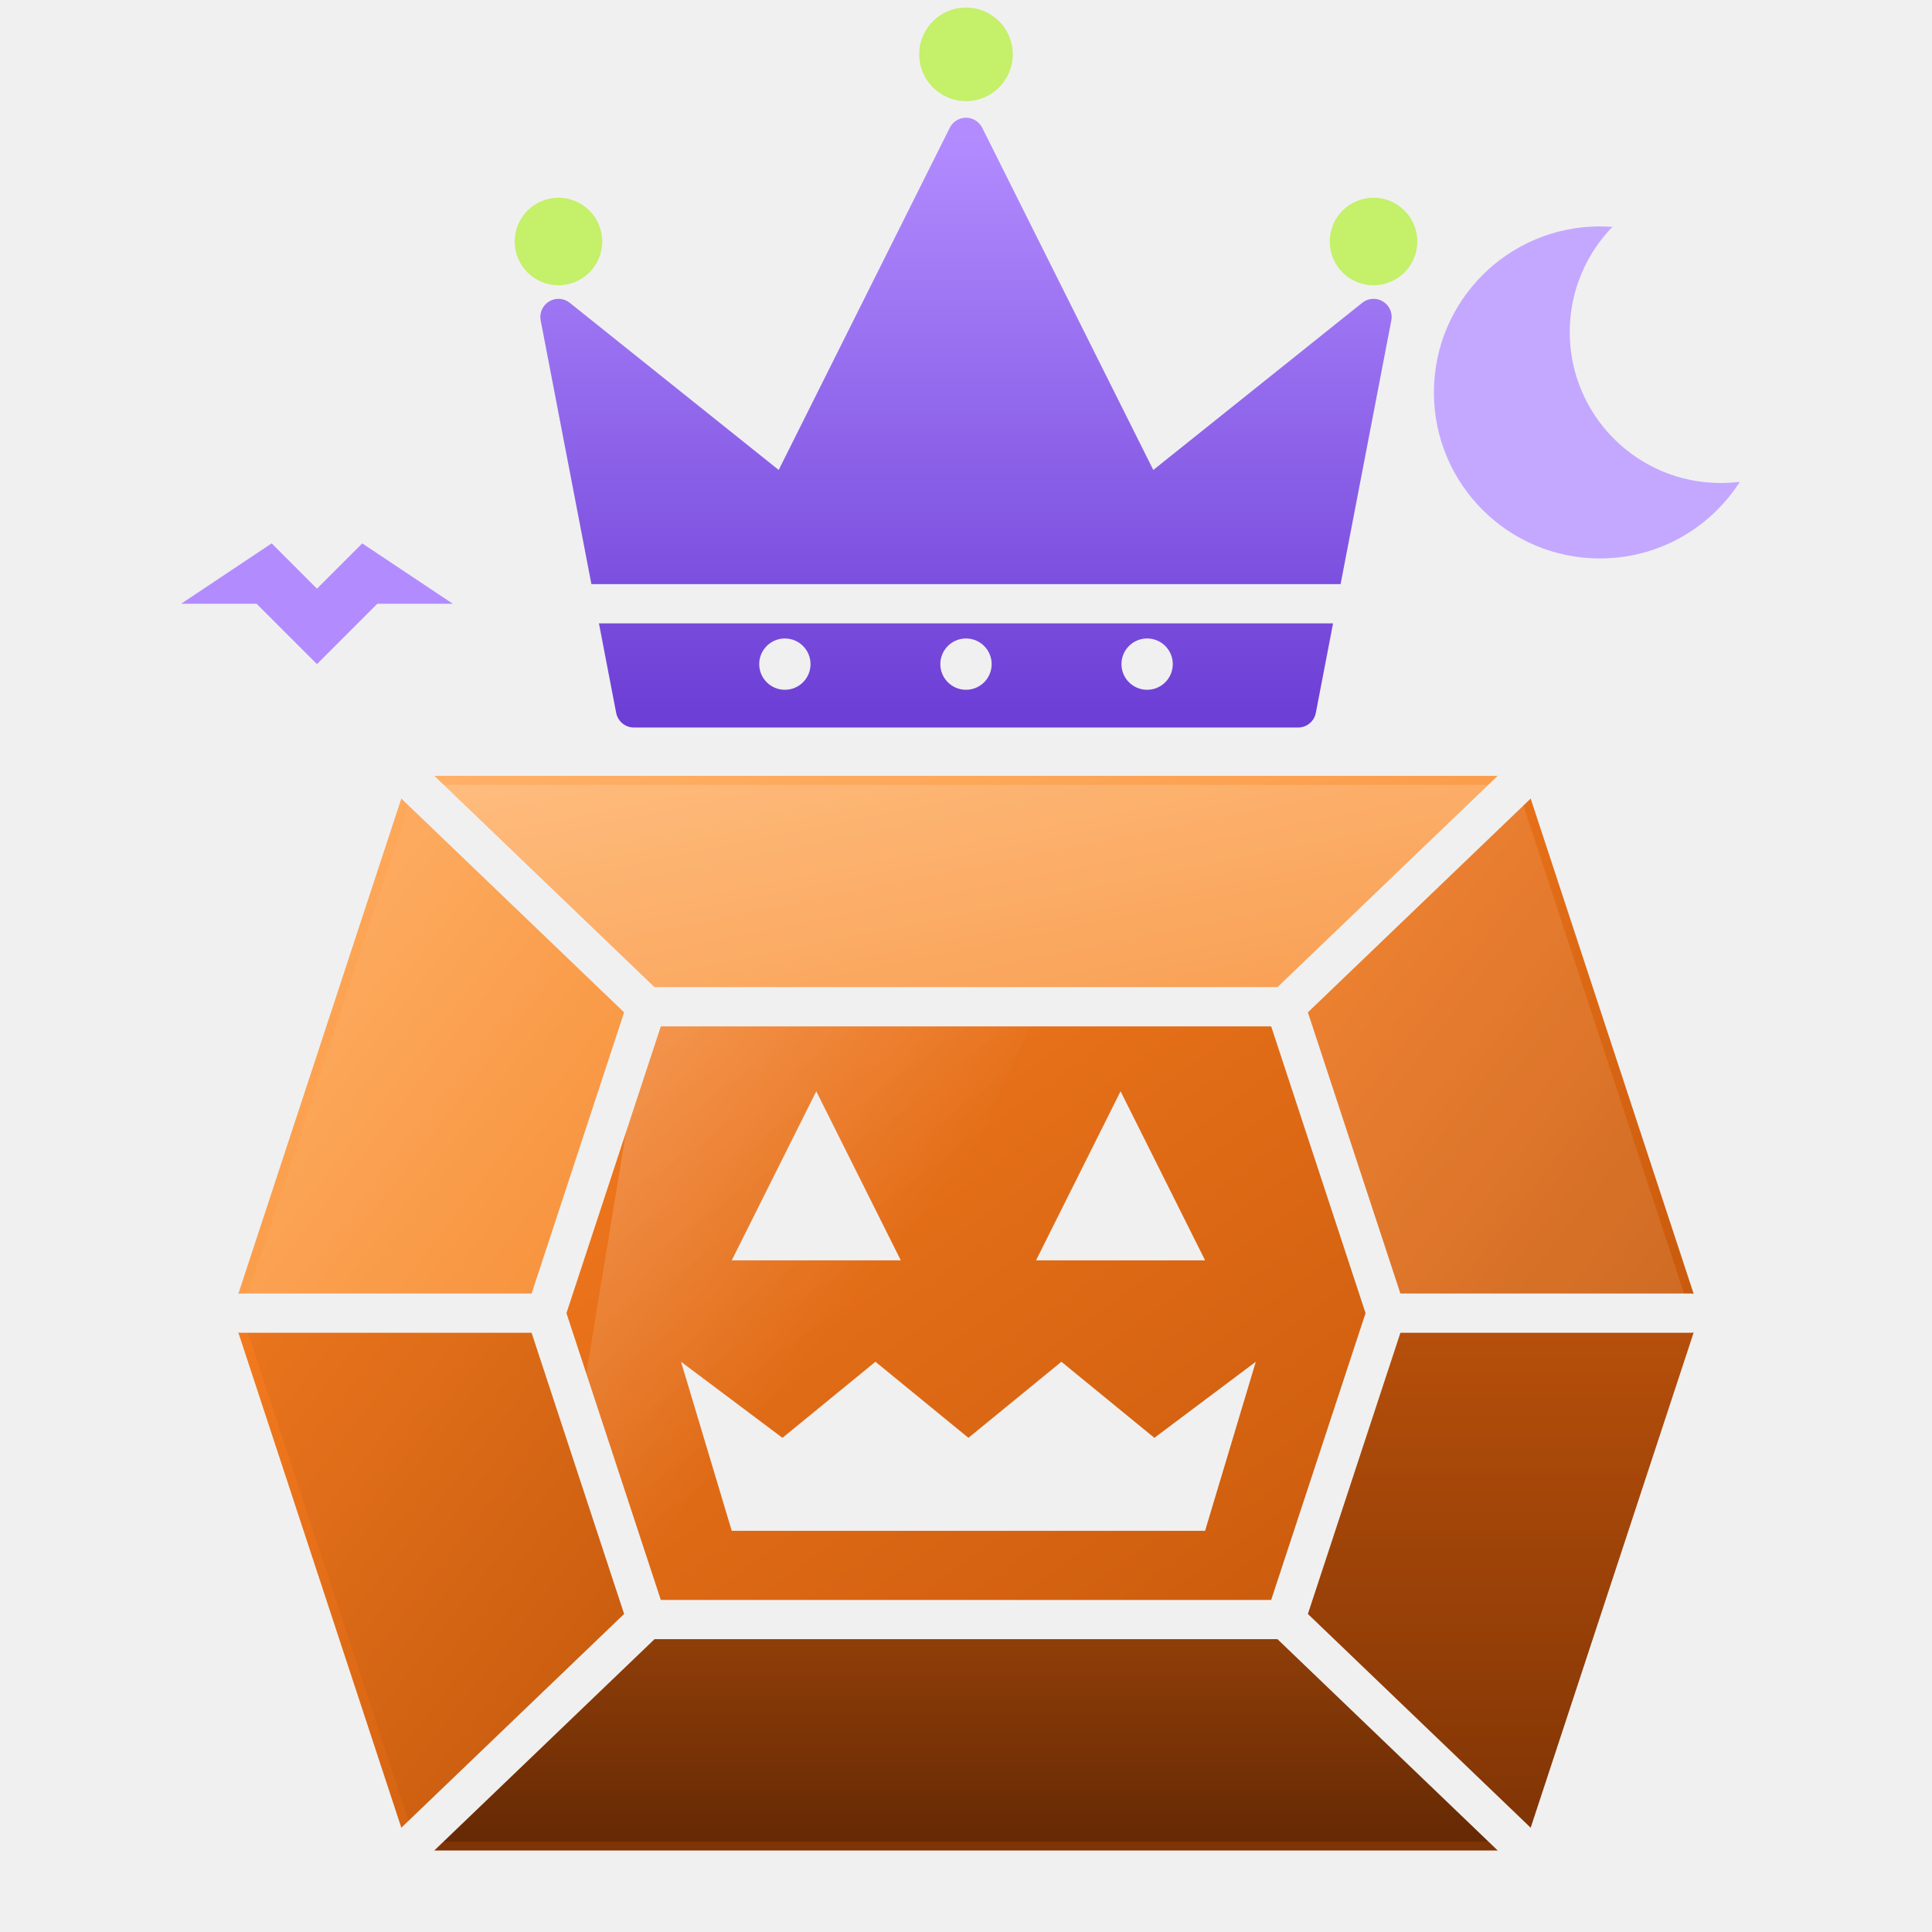
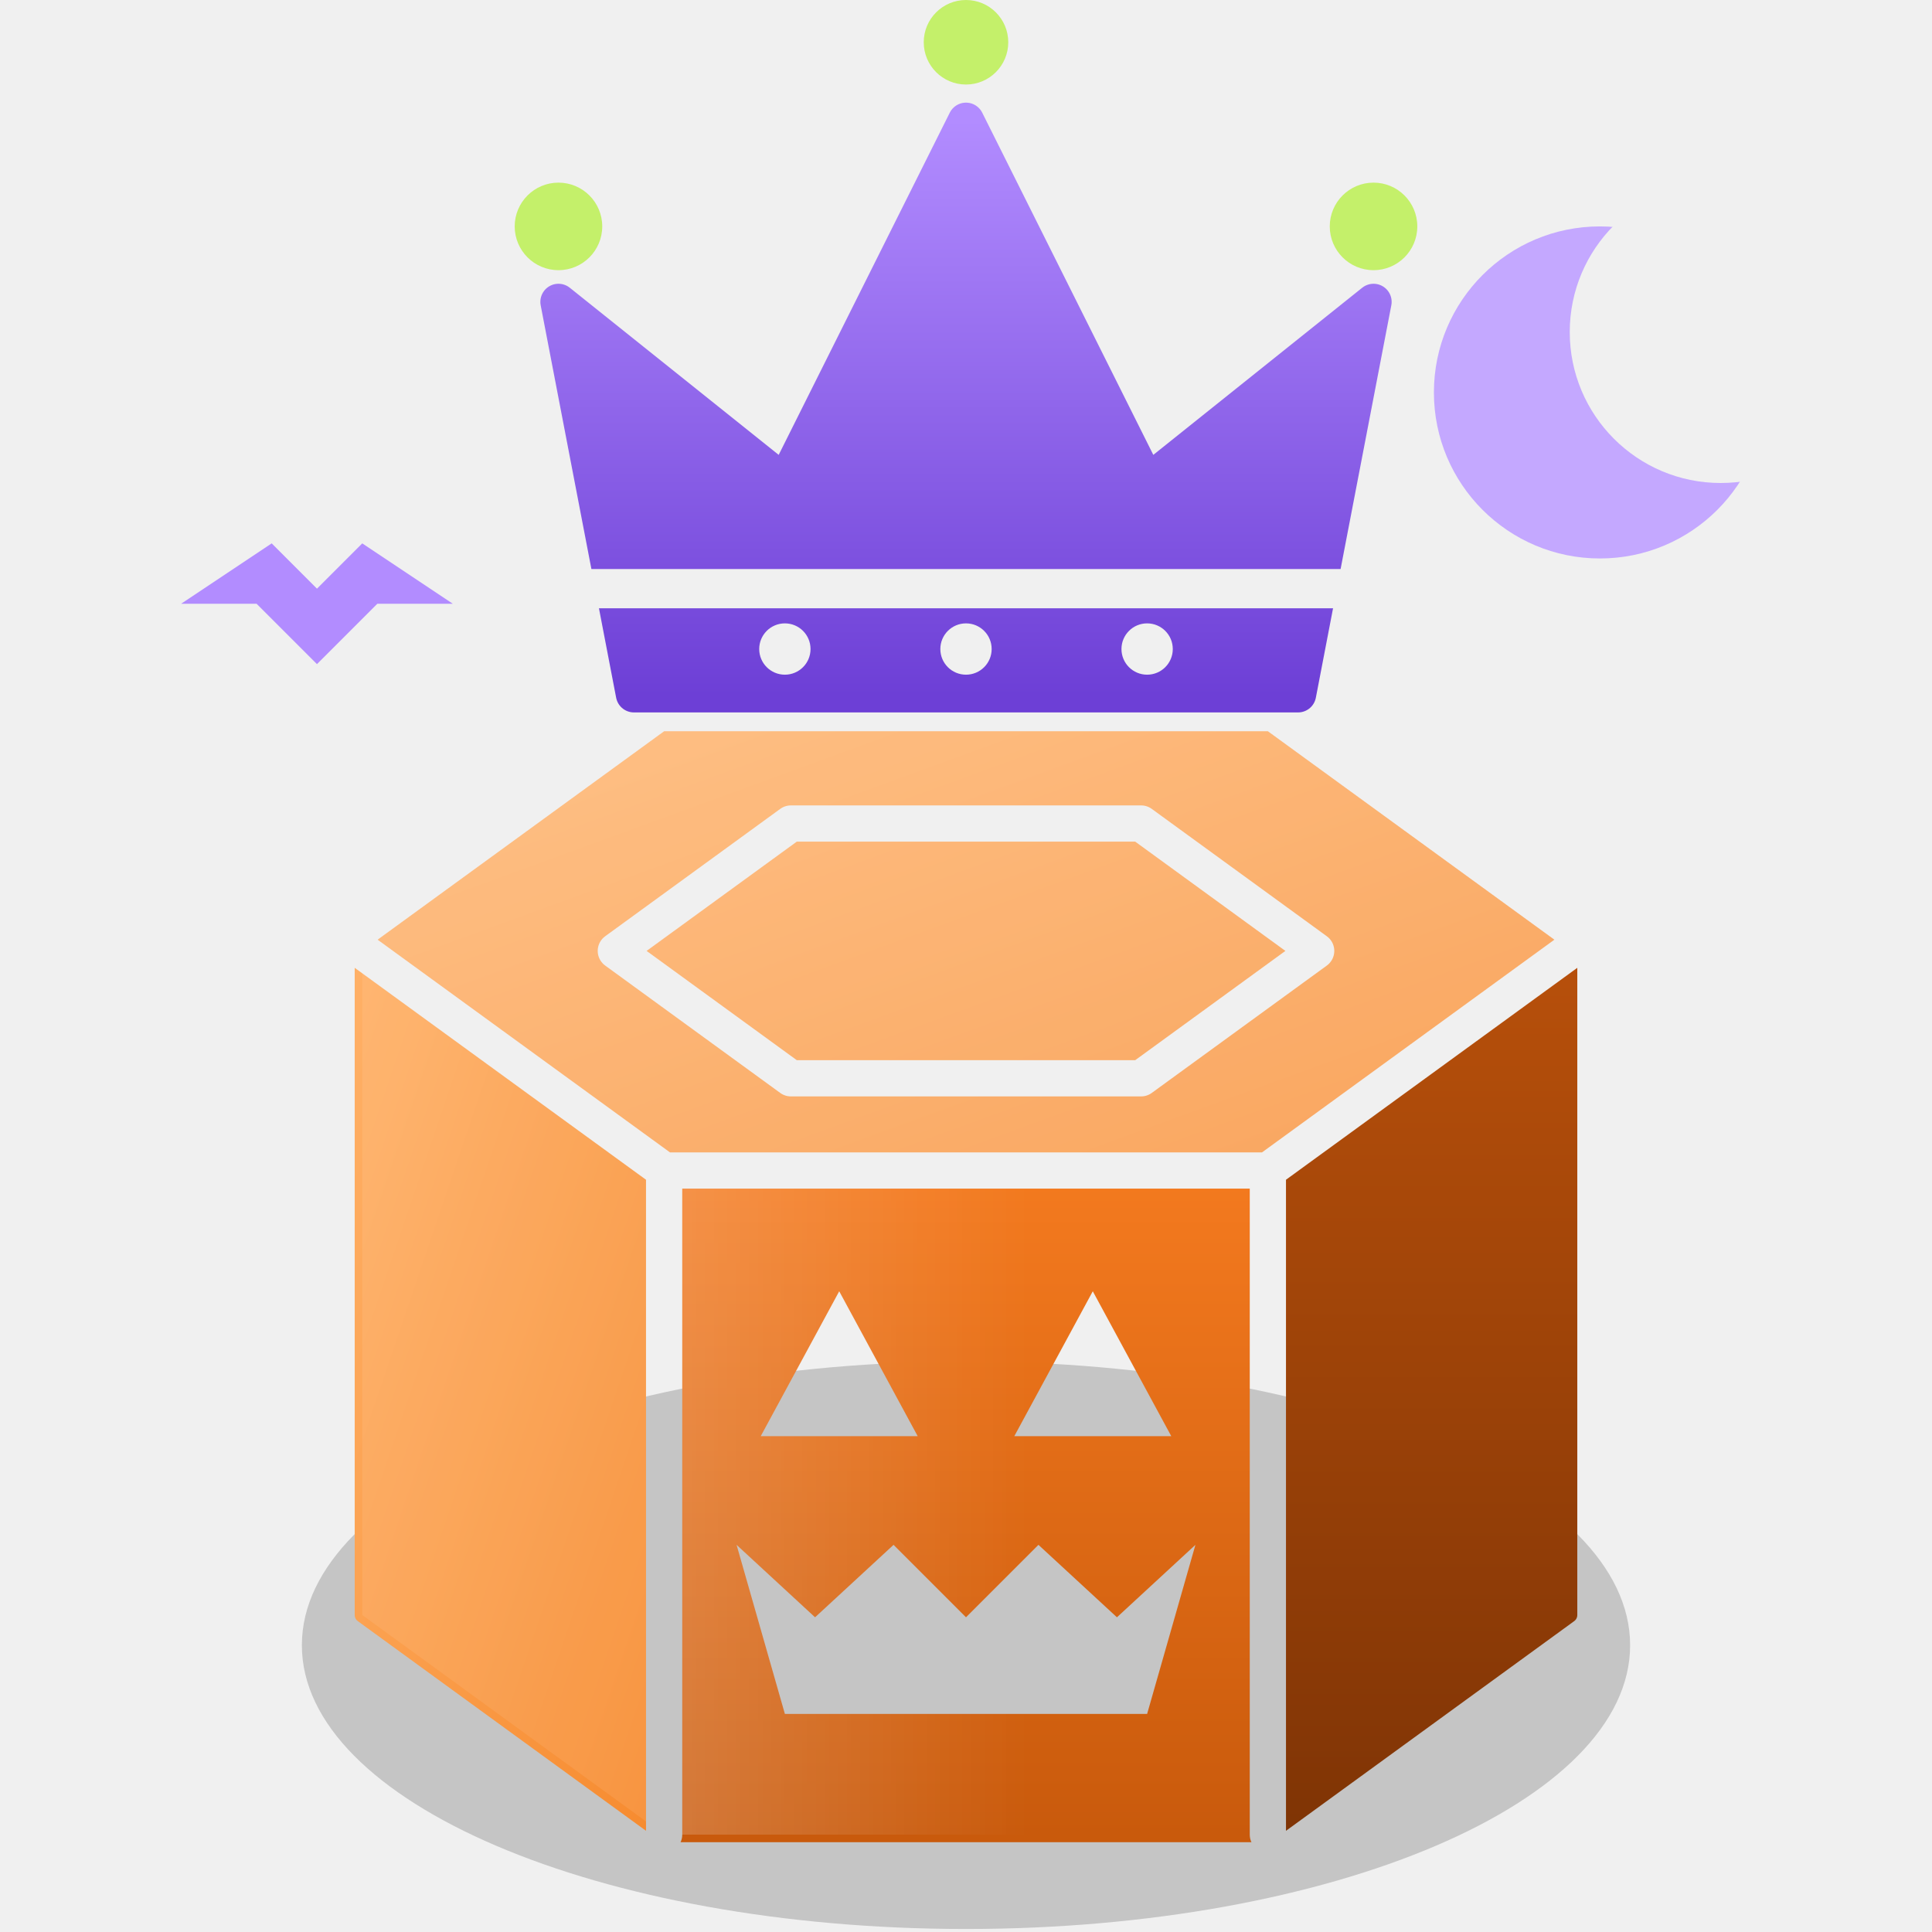
<svg xmlns="http://www.w3.org/2000/svg" viewBox="0 0 128 128" width="128" height="128" role="img" aria-label="Block Master, Halloween">
  <defs>
    <linearGradient id="halloween-top" x1="0" y1="0" x2="1" y2="1">
      <stop offset="0" stop-color="#ffb066" />
      <stop offset="1" stop-color="#f68a2e" />
    </linearGradient>
-     <linearGradient id="halloween-left" x1="0" y1="0" x2="1" y2="1">
+     <linearGradient id="halloween-left" x1="0" y1="0" x2="0" y2="1">
      <stop offset="0" stop-color="#f47a1f" />
      <stop offset="1" stop-color="#c95a0c" />
    </linearGradient>
    <linearGradient id="halloween-right" x1="0" y1="0" x2="0" y2="1">
      <stop offset="0" stop-color="#b8500b" />
      <stop offset="1" stop-color="#7f3405" />
    </linearGradient>
    <linearGradient id="halloween-crown" x1="0" y1="0" x2="0" y2="1">
      <stop offset="0" stop-color="#b28cff" />
      <stop offset="1" stop-color="#6d3fd6" />
    </linearGradient>
-     <linearGradient id="halloween-table" x1="0" y1="0" x2="1" y2="1">
-       <stop offset="0" stop-color="#f47a1f" />
-       <stop offset="1" stop-color="#c95a0c" />
+     <linearGradient id="halloween-lid" x1="0" y1="0" x2="1" y2="1">
+       <stop offset="0" stop-color="#ffb066" />
+       <stop offset="1" stop-color="#f68a2e" />
    </linearGradient>
-     <linearGradient id="halloween-sheen" x1="0" y1="0" x2="1" y2="1">
-       <stop offset="0" stop-color="#ffffff" stop-opacity="0.5" />
-       <stop offset="0.55" stop-color="#ffffff" stop-opacity="0" />
+     <linearGradient id="halloween-sheen" x1="0" y1="0" x2="1" y2="0">
+       <stop offset="0" stop-color="#ffffff" stop-opacity="0.32" />
+       <stop offset="0.6" stop-color="#ffffff" stop-opacity="0" />
    </linearGradient>
-     <clipPath id="halloween-tablec">
-       <path d="M42.84,66.7 L85.16,66.7 L91.84,87 L85.16,107.3 L42.84,107.3 L36.16,87 Z" />
+     <clipPath id="halloween-frontc">
+       <path d="M84,77.55 L44,77.55 L44,121.55 L84,121.55 Z" />
    </clipPath>
-     <clipPath id="halloween-gemc">
-       <path d="M27.52,52 L100.48,52 L112,87 L100.48,122 L27.52,122 L16,87 Z" />
+     <clipPath id="halloween-lidc">
+       <path d="M104,63 L84,77.55 L44,77.55 L24,63 L44,48.45 L84,48.45 Z" />
    </clipPath>
    <mask id="halloween-gem" maskUnits="userSpaceOnUse" x="0" y="0" width="128" height="128">
      <rect width="128" height="128" fill="white" />
-       <path d="M27.52,52 L42.84,66.7 M100.48,52 L85.16,66.7 M112,87 L91.84,87 M100.48,122 L85.16,107.3 M27.52,122 L42.84,107.3 M16,87 L36.16,87 M42.84,66.7 L85.16,66.7 L91.84,87 L85.16,107.3 L42.84,107.3 L36.16,87 Z" stroke="black" stroke-width="2.6" stroke-linecap="round" stroke-linejoin="round" fill="none" />
-       <g clip-path="url(#halloween-tablec)">
-         <g transform="matrix(0.56 0 0 0.56 36.16 66.7)">
-           <polygon points="22,30 42,30 32,10" fill="black" />
-           <polygon points="58,30 78,30 68,10" fill="black" />
-           <path d="M16,42 L28,51 L39,42 L50,51 L61,42 L72,51 L84,42 L78,62 L22,62 Z" fill="black" />
+       <path d="M104,63 L84,77.55 L44,77.55 L24,63 M84,77.55 L84,121.55 M44,77.55 L44,121.55 M87.2,63 L75.6,71.44 L52.4,71.44 L40.8,63 L52.4,54.56 L75.6,54.56 Z" stroke="black" stroke-width="2.4" stroke-linecap="round" stroke-linejoin="round" fill="none" />
+       <g clip-path="url(#halloween-frontc)">
+         <g transform="matrix(0.4 0 0 0.4 44 77.55)">
+           <polygon points="16,44 42,44 29,20" fill="black" />
+           <polygon points="58,44 84,44 71,20" fill="black" />
+           <path d="M12,62 L25,74 L38,62 L50,74 L62,62 L75,74 L88,62 L80,90 L20,90 Z" fill="black" />
        </g>
      </g>
    </mask>
    <mask id="halloween-crownm" maskUnits="userSpaceOnUse" x="0" y="0" width="128" height="128">
      <rect width="128" height="128" fill="white" />
-       <path d="M38,40 L90,40" stroke="black" stroke-width="2.6" />
-       <circle cx="52" cy="44" r="1.7" fill="black" />
-       <circle cx="64" cy="44" r="1.7" fill="black" />
-       <circle cx="76" cy="44" r="1.7" fill="black" />
+       <path d="M38,39 L90,39" stroke="black" stroke-width="2.6" />
+       <circle cx="52" cy="43" r="1.7" fill="black" />
+       <circle cx="64" cy="43" r="1.7" fill="black" />
+       <circle cx="76" cy="43" r="1.7" fill="black" />
    </mask>
  </defs>
  <mask id="halloween-moon">
    <rect width="128" height="128" fill="white" />
    <circle cx="114" cy="22" r="10" fill="black" />
  </mask>
  <circle cx="106" cy="26" r="11" fill="#c4a8ff" mask="url(#halloween-moon)" />
  <path d="M12,40 L18,36 L21,39 L24,36 L30,40 L25,40 L21,44 L17,40 Z" fill="#b28cff" />
+   <ellipse cx="64" cy="109" rx="44" ry="18.8" fill="#000000" opacity="0.18" />
  <g mask="url(#halloween-gem)" stroke-linejoin="round">
-     <path d="M27.52,52 L100.48,52 L85.16,66.7 L42.84,66.7 Z" fill="url(#halloween-top)" stroke="url(#halloween-top)" stroke-width="1.2" />
-     <path d="M27.52,52 L100.48,52 L85.16,66.7 L42.84,66.7 Z" fill="#ffffff" opacity="0.16" />
-     <path d="M16,87 L27.52,52 L42.84,66.7 L36.16,87 Z" fill="url(#halloween-top)" stroke="url(#halloween-top)" stroke-width="1.2" />
-     <path d="M16,87 L27.52,52 L42.84,66.7 L36.16,87 Z" fill="#ffffff" opacity="0.04" />
-     <path d="M100.48,52 L112,87 L91.84,87 L85.16,66.7 Z" fill="url(#halloween-left)" stroke="url(#halloween-left)" stroke-width="1.2" />
-     <path d="M100.48,52 L112,87 L91.84,87 L85.16,66.7 Z" fill="#ffffff" opacity="0.1" />
-     <path d="M27.52,122 L16,87 L36.16,87 L42.84,107.3 Z" fill="url(#halloween-left)" stroke="url(#halloween-left)" stroke-width="1.2" />
-     <path d="M27.52,122 L16,87 L36.16,87 L42.84,107.3 Z" fill="#000000" opacity="0.04" />
-     <path d="M112,87 L100.48,122 L85.16,107.3 L91.84,87 Z" fill="url(#halloween-right)" stroke="url(#halloween-right)" stroke-width="1.2" />
-     <path d="M100.48,122 L27.52,122 L42.84,107.3 L85.16,107.3 Z" fill="url(#halloween-right)" stroke="url(#halloween-right)" stroke-width="1.2" />
-     <path d="M100.48,122 L27.52,122 L42.84,107.3 L85.16,107.3 Z" fill="#000000" opacity="0.2" />
-     <g clip-path="url(#halloween-gemc)" />
-     <path d="M42.84,66.7 L85.16,66.7 L91.84,87 L85.16,107.3 L42.84,107.3 L36.16,87 Z" fill="url(#halloween-table)" />
-     <g clip-path="url(#halloween-tablec)">
-       <path d="M42.84,66.7 L68.84,66.7 L50.16,107.3 L36.16,107.3 Z" fill="url(#halloween-sheen)" opacity="0.55" />
+     <path d="M104,63 L84,77.55 L84,121.55 L104,107 Z" fill="url(#halloween-right)" stroke="url(#halloween-right)" stroke-width="1" />
+     <path d="M84,77.55 L44,77.55 L44,121.55 L84,121.55 Z" fill="url(#halloween-left)" stroke="url(#halloween-left)" stroke-width="1" />
+     <path d="M44,77.55 L24,63 L24,107 L44,121.55 Z" fill="url(#halloween-top)" stroke="url(#halloween-top)" stroke-width="1" />
+     <path d="M44,77.55 L24,63 L24,107 L44,121.55 Z" fill="#ffffff" opacity="0.08" />
+     <g clip-path="url(#halloween-frontc)">
+       <path d="M84,77.55 L44,77.55 L44,121.55 L84,121.55 Z" fill="url(#halloween-sheen)" opacity="0.6" />
    </g>
+     <path d="M104,63 L84,77.55 L44,77.55 L24,63 L44,48.45 L84,48.45 Z" fill="url(#halloween-lid)" />
+     <path d="M104,63 L84,77.55 L44,77.55 L24,63 L44,48.45 L84,48.45 Z" fill="#ffffff" opacity="0.22" />
+     <g clip-path="url(#halloween-lidc)" />
  </g>
  <g mask="url(#halloween-crownm)" stroke-linejoin="round">
-     <path d="M42,47 L37,21 L52,33 L64,9 L76,33 L91,21 L86,47 Z" fill="url(#halloween-crown)" stroke="url(#halloween-crown)" stroke-width="2.4" />
+     <path d="M42,46 L37,20 L52,32 L64,8 L76,32 L91,20 L86,46 Z" fill="url(#halloween-crown)" stroke="url(#halloween-crown)" stroke-width="2.4" />
  </g>
-   <circle cx="37" cy="16" r="2.9" fill="#c4f06a" />
-   <circle cx="64" cy="3.6" r="3.1" fill="#c4f06a" />
-   <circle cx="91" cy="16" r="2.9" fill="#c4f06a" />
+   <circle cx="37" cy="15" r="2.9" fill="#c4f06a" />
+   <circle cx="64" cy="2.8" r="2.8" fill="#c4f06a" />
+   <circle cx="91" cy="15" r="2.9" fill="#c4f06a" />
</svg>
